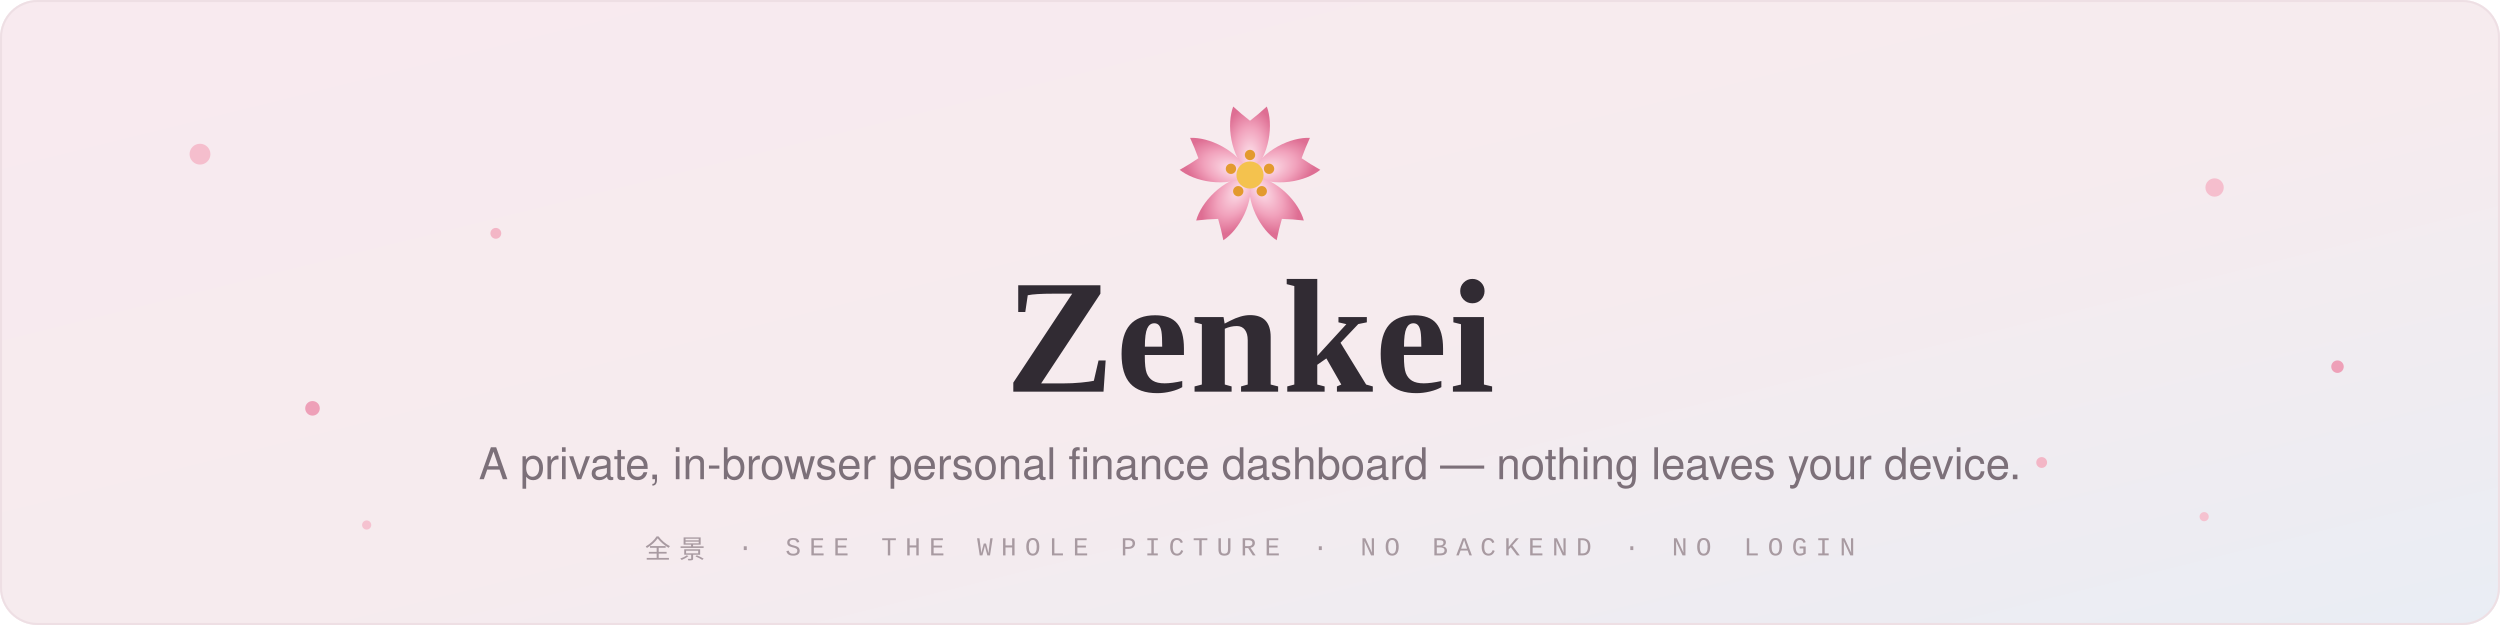
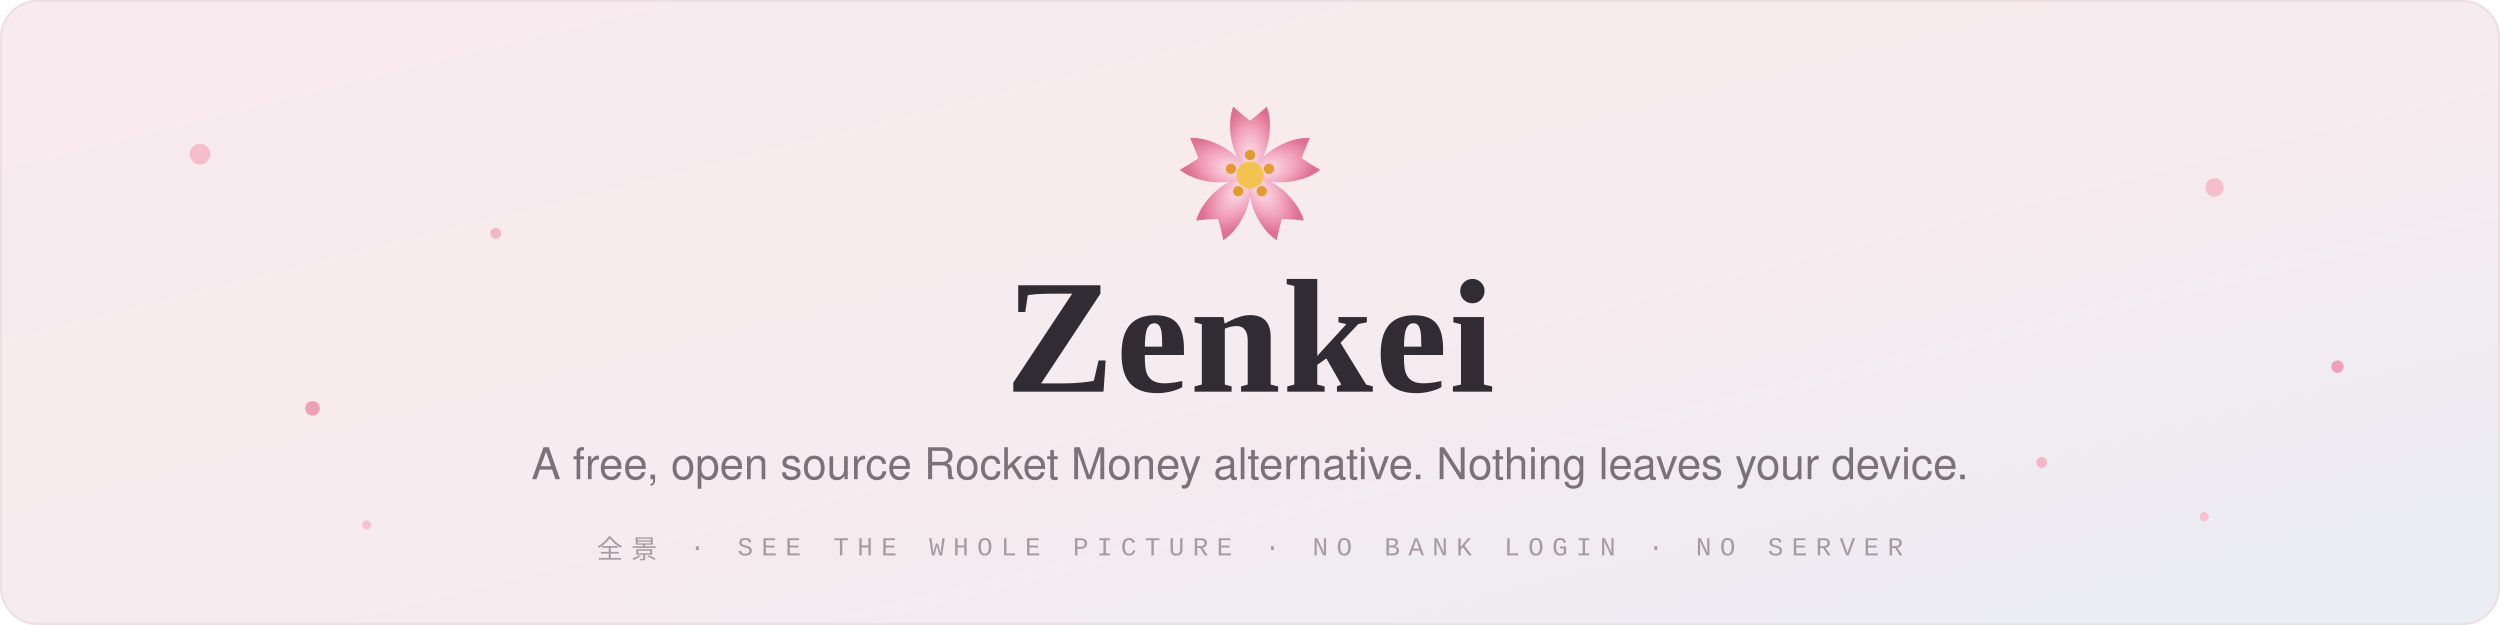
- <svg xmlns="http://www.w3.org/2000/svg" width="1200" height="300" viewBox="0 0 1200 300" role="img" aria-label="Zenkei — private, in-browser personal finance">
+ <svg xmlns="http://www.w3.org/2000/svg" width="1200" height="300" viewBox="0 0 1200 300" role="img" aria-label="Zenkei, a free open source Rocket Money alternative that runs in your browser">
  <defs>
    <linearGradient id="bg" x1="0" y1="0" x2="1" y2="1">
      <stop offset="0%" stop-color="#F8EAEF" />
      <stop offset="55%" stop-color="#F6EBEE" />
      <stop offset="100%" stop-color="#E9EDF4" />
    </linearGradient>
    <radialGradient id="petal" cx="50%" cy="72%" r="72%">
      <stop offset="0%" stop-color="#FCE0EA" />
      <stop offset="58%" stop-color="#F1A2BC" />
      <stop offset="100%" stop-color="#DE6E93" />
    </radialGradient>
  </defs>
  <rect width="1200" height="300" rx="18" fill="url(#bg)" />
  <rect x="0.5" y="0.5" width="1199" height="299" rx="17.5" fill="none" stroke="#EEDFE4" />
  <circle cx="96" cy="74" r="5" fill="#F5BECD" />
  <circle cx="150" cy="196" r="3.5" fill="#EEA0B8" />
  <circle cx="238" cy="112" r="2.6" fill="#F3B6C6" />
  <circle cx="1063" cy="90" r="4.4" fill="#F5BECD" />
  <circle cx="1122" cy="176" r="3" fill="#EEA0B8" />
  <circle cx="980" cy="222" r="2.6" fill="#F3B6C6" />
  <circle cx="1058" cy="248" r="2.2" fill="#F5C2D0" />
  <circle cx="176" cy="252" r="2.2" fill="#F5C2D0" />
  <g transform="translate(600,84) scale(3.1)">
    <path d="M 0 0 C -3.2 -3 -3.6 -8 -2.6 -10.6 Q -1.3 -9.4 0 -8.4 Q 1.3 -9.4 2.6 -10.6 C 3.6 -8 3.2 -3 0 0 Z" fill="url(#petal)" transform="rotate(0)" />
    <path d="M 0 0 C -3.2 -3 -3.6 -8 -2.6 -10.6 Q -1.3 -9.4 0 -8.4 Q 1.3 -9.4 2.6 -10.6 C 3.6 -8 3.2 -3 0 0 Z" fill="url(#petal)" transform="rotate(72)" />
    <path d="M 0 0 C -3.2 -3 -3.6 -8 -2.6 -10.6 Q -1.3 -9.4 0 -8.4 Q 1.3 -9.4 2.6 -10.6 C 3.6 -8 3.2 -3 0 0 Z" fill="url(#petal)" transform="rotate(144)" />
    <path d="M 0 0 C -3.2 -3 -3.6 -8 -2.6 -10.6 Q -1.3 -9.4 0 -8.4 Q 1.3 -9.4 2.6 -10.6 C 3.6 -8 3.2 -3 0 0 Z" fill="url(#petal)" transform="rotate(216)" />
    <path d="M 0 0 C -3.2 -3 -3.6 -8 -2.6 -10.6 Q -1.3 -9.4 0 -8.4 Q 1.3 -9.4 2.6 -10.6 C 3.6 -8 3.2 -3 0 0 Z" fill="url(#petal)" transform="rotate(288)" />
    <circle cx="0" cy="0" r="2.1" fill="#F4C24E" />
    <circle cx="0" cy="-3.1" r="0.8" fill="#E39A2E" />
    <circle cx="2.95" cy="-0.96" r="0.8" fill="#E39A2E" />
    <circle cx="1.82" cy="2.51" r="0.8" fill="#E39A2E" />
    <circle cx="-1.82" cy="2.51" r="0.8" fill="#E39A2E" />
    <circle cx="-2.95" cy="-0.96" r="0.8" fill="#E39A2E" />
  </g>
  <text x="600" y="188" text-anchor="middle" font-family="Georgia, 'Times New Roman', serif" font-size="78" font-weight="600" letter-spacing="1" fill="#312B33">Zenkei</text>
-   <text x="600" y="230" text-anchor="middle" font-family="-apple-system, 'Segoe UI', Helvetica, Arial, sans-serif" font-size="21" fill="#7C7079">A private, in-browser personal finance dashboard — nothing leaves your device.</text>
-   <text x="600" y="268" text-anchor="middle" font-family="'Courier New', ui-monospace, monospace" font-size="12.5" letter-spacing="4" fill="#A89AA1">全景 · SEE THE WHOLE PICTURE · NO BACKEND · NO LOGIN</text>
+   <text x="600" y="230" text-anchor="middle" font-family="-apple-system, 'Segoe UI', Helvetica, Arial, sans-serif" font-size="21" fill="#7C7079">A free, open source Rocket Money alternative. Nothing leaves your device.</text>
+   <text x="600" y="268" text-anchor="middle" font-family="'Courier New', ui-monospace, monospace" font-size="12.5" letter-spacing="4" fill="#A89AA1">全景 · SEE THE WHOLE PICTURE · NO BANK LOGIN · NO SERVER</text>
</svg>
